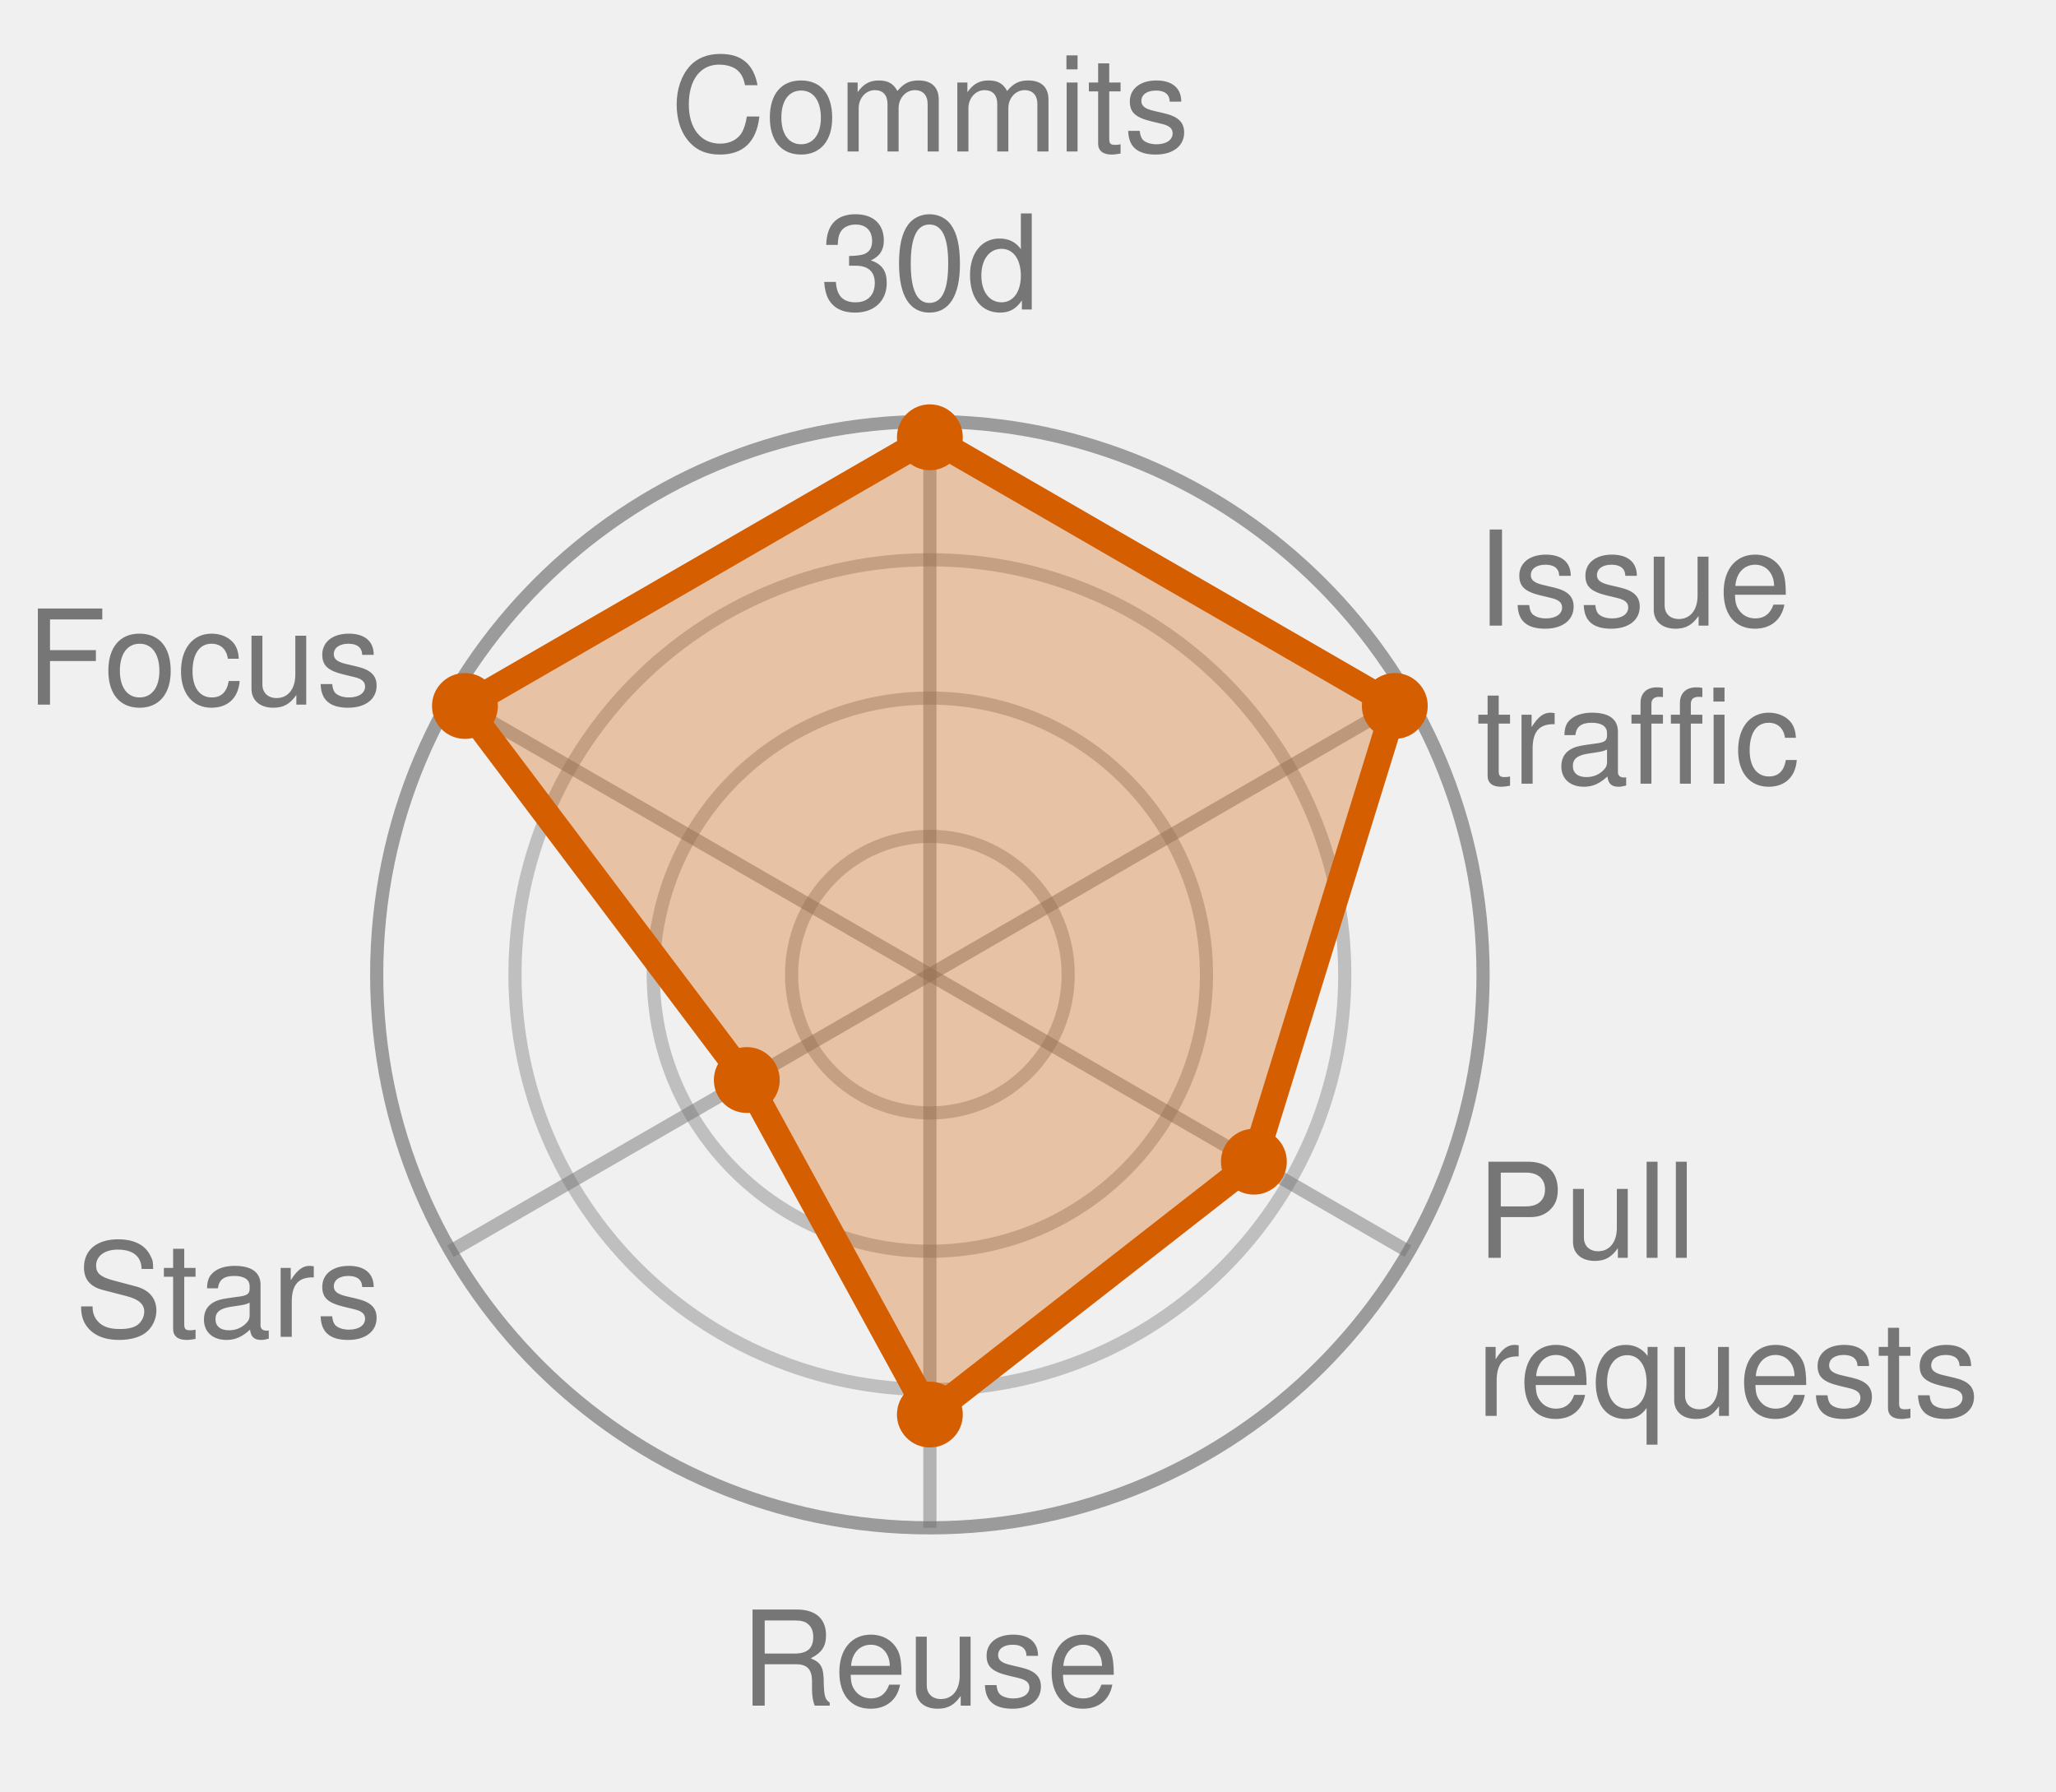
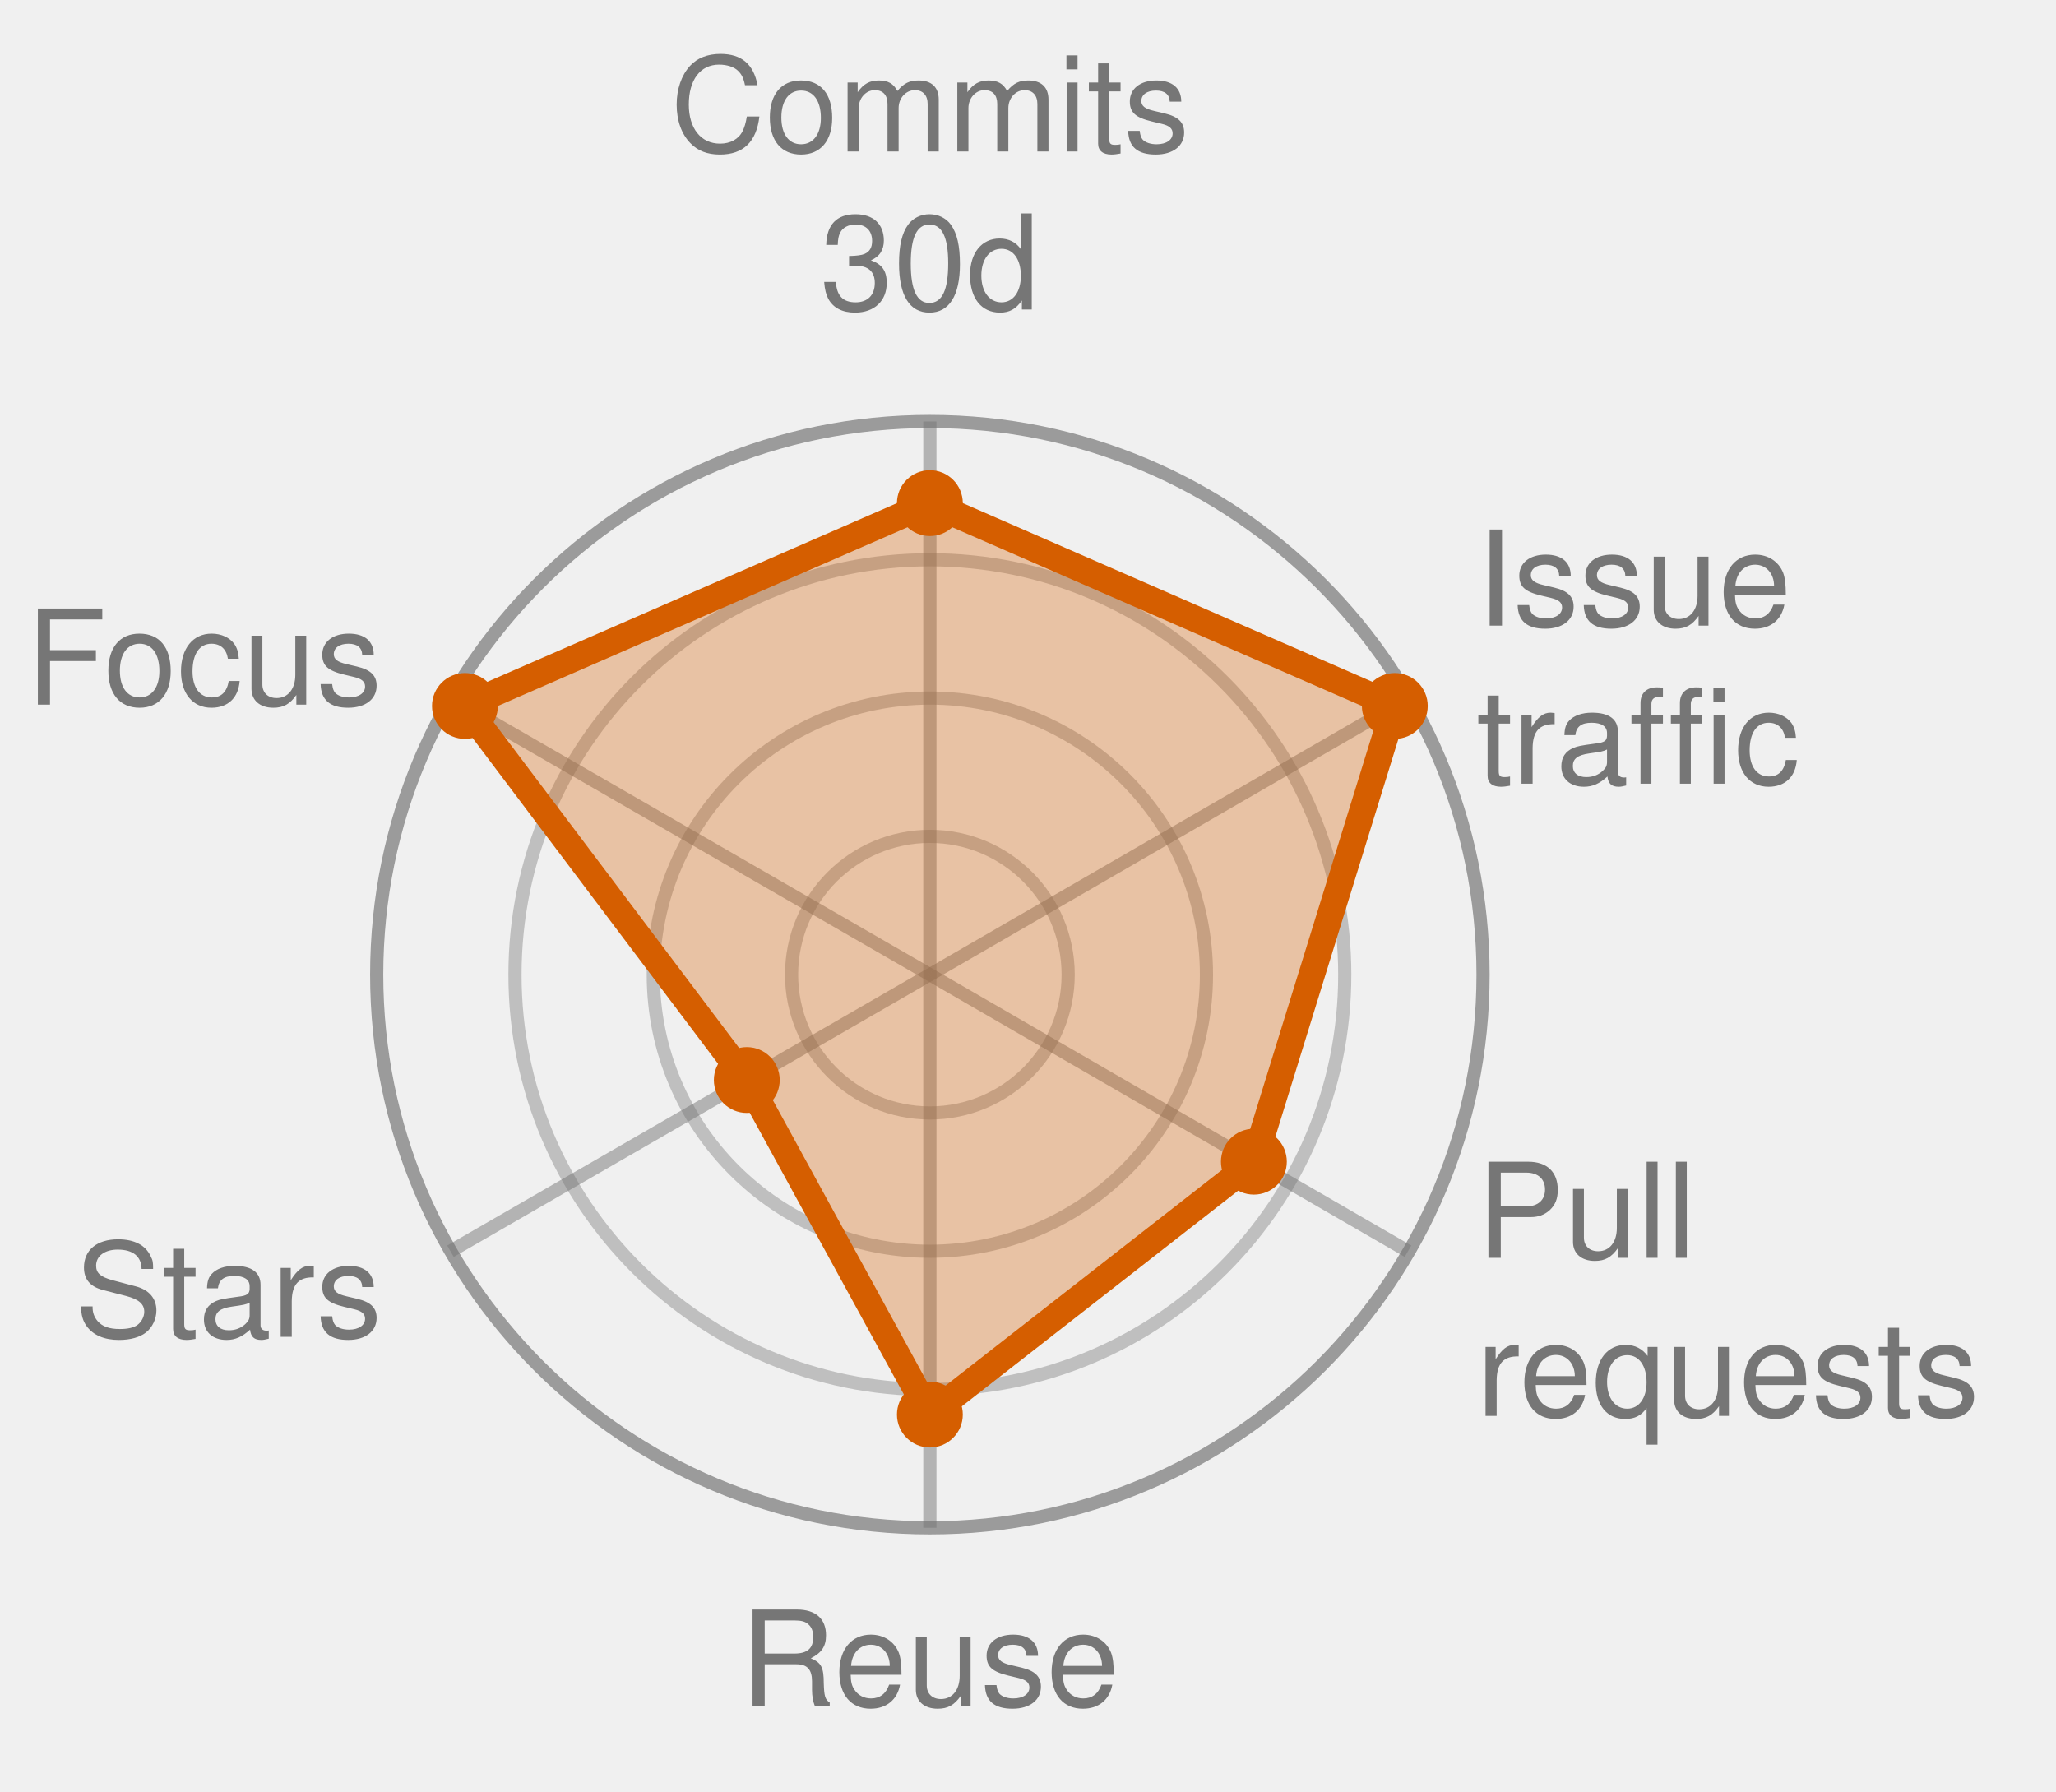
<svg xmlns="http://www.w3.org/2000/svg" width="156.1" height="136.0" viewBox="0 0 156.1 136.0" role="img" font-family="Helvetica, Arial, sans-serif">
  <style>
            .bar {
                stroke: #fff;
                stroke-width: 2;
                rx: 4;
            }
            .lbl {
                fill: #fff;
                font-size: 13px;
                font-weight: 600;
            }
            .sub {
                fill: #fff;
                font-size: 11px;
                opacity: .92;
            }
            .dim {
                fill: #333;
                font-size: 12px;
            }
            .wht {
                fill: #fff;
                font-size: 10px;
                paint-order: stroke;
                stroke: rgba(0, 0, 0, .45);
                stroke-width: 3px;
                stroke-linejoin: round;
            }
            .muted {
                fill: #666;
                font-size: 11px;
            }
            .pulse {
                animation: breathe 2.2s ease-in-out infinite;
            }
            .slow {
                animation-duration: 3.4s;
            }
            @keyframes breathe {
                0%, 100% { opacity: .95; }
                50% { opacity: .62; }
            }
            .halo {
                transform-box: fill-box;
                transform-origin: center;
                animation: halo 2.2s ease-out infinite;
            }
            @keyframes halo {
                0% { opacity: .75; transform: scale(1); }
                100% { opacity: 0; transform: scale(2.4); }
            }
            .card {
                opacity: 0;
                animation: whisk ease-in-out infinite;
                animation-iteration-count: infinite;
            }
            .deck .card#r0 {
                opacity: 1;
            }
            @keyframes whisk {
                0% { opacity: 0; transform: translateX(60px); }
                3% { opacity: 1; transform: translateX(0); }
                10% { opacity: 1; transform: translateX(0); }
                13% { opacity: 0; transform: translateX(-60px); }
                100% { opacity: 0; transform: translateX(-60px); }
            }
            @media (prefers-reduced-motion: reduce) {
                .pulse, .halo, .card { animation: none; }
            }
        </style>
  <circle cx="70.6" cy="74.0" r="10.5" fill="none" stroke="#767676" stroke-width="1" opacity="0.4" />
  <circle cx="70.6" cy="74.0" r="21.0" fill="none" stroke="#767676" stroke-width="1" opacity="0.4" />
  <circle cx="70.6" cy="74.0" r="31.5" fill="none" stroke="#767676" stroke-width="1" opacity="0.4" />
  <circle cx="70.6" cy="74.0" r="42.0" fill="none" stroke="#767676" stroke-width="1" opacity="0.7" />
  <line x1="70.6" y1="74.0" x2="70.6" y2="32.0" stroke="#767676" stroke-width="1" opacity="0.5" />
  <line x1="70.6" y1="74.0" x2="106.9" y2="53.0" stroke="#767676" stroke-width="1" opacity="0.5" />
  <line x1="70.6" y1="74.0" x2="106.9" y2="95.0" stroke="#767676" stroke-width="1" opacity="0.5" />
  <line x1="70.6" y1="74.0" x2="70.6" y2="116.0" stroke="#767676" stroke-width="1" opacity="0.5" />
  <line x1="70.6" y1="74.0" x2="34.2" y2="95.0" stroke="#767676" stroke-width="1" opacity="0.5" />
  <line x1="70.6" y1="74.0" x2="34.2" y2="53.0" stroke="#767676" stroke-width="1" opacity="0.5" />
-   <polygon points="70.6,33.2 105.9,53.6 95.2,88.2 70.6,107.4 56.7,82.0 35.3,53.6" fill="#D55E00" fill-opacity="0.32" stroke="#D55E00" stroke-width="2" stroke-linejoin="round" class="pulse" />
-   <circle cx="70.6" cy="33.2" r="2.5" fill="#D55E00" />
+   <polygon points="70.6,38.2 105.9,53.6 95.2,88.2 70.6,107.4 56.7,82.0 35.3,53.6" fill="#D55E00" fill-opacity="0.32" stroke="#D55E00" stroke-width="2" stroke-linejoin="round" class="pulse" />
+   <circle cx="70.6" cy="38.2" r="2.5" fill="#D55E00" />
  <circle cx="105.9" cy="53.6" r="2.5" fill="#D55E00" />
  <circle cx="95.2" cy="88.2" r="2.5" fill="#D55E00" />
  <circle cx="70.6" cy="107.4" r="2.5" fill="#D55E00" />
  <circle cx="56.7" cy="82.0" r="2.5" fill="#D55E00" />
  <circle cx="35.3" cy="53.6" r="2.5" fill="#D55E00" />
  <text x="70.6" y="11.5" text-anchor="middle" font-size="10.0" fill="#767676">Commits</text>
  <text x="70.6" y="23.5" text-anchor="middle" font-size="10.0" fill="#767676">30d</text>
  <text x="112.1" y="47.5" text-anchor="start" font-size="10.0" fill="#767676">Issue</text>
  <text x="112.1" y="59.5" text-anchor="start" font-size="10.0" fill="#767676">traffic</text>
  <text x="112.1" y="95.5" text-anchor="start" font-size="10.0" fill="#767676">Pull</text>
  <text x="112.1" y="107.5" text-anchor="start" font-size="10.0" fill="#767676">requests</text>
  <text x="70.6" y="129.5" text-anchor="middle" font-size="10.0" fill="#767676">Reuse</text>
  <text x="29.0" y="101.5" text-anchor="end" font-size="10.0" fill="#767676">Stars</text>
  <text x="29.0" y="53.5" text-anchor="end" font-size="10.0" fill="#767676">Focus</text>
</svg>
